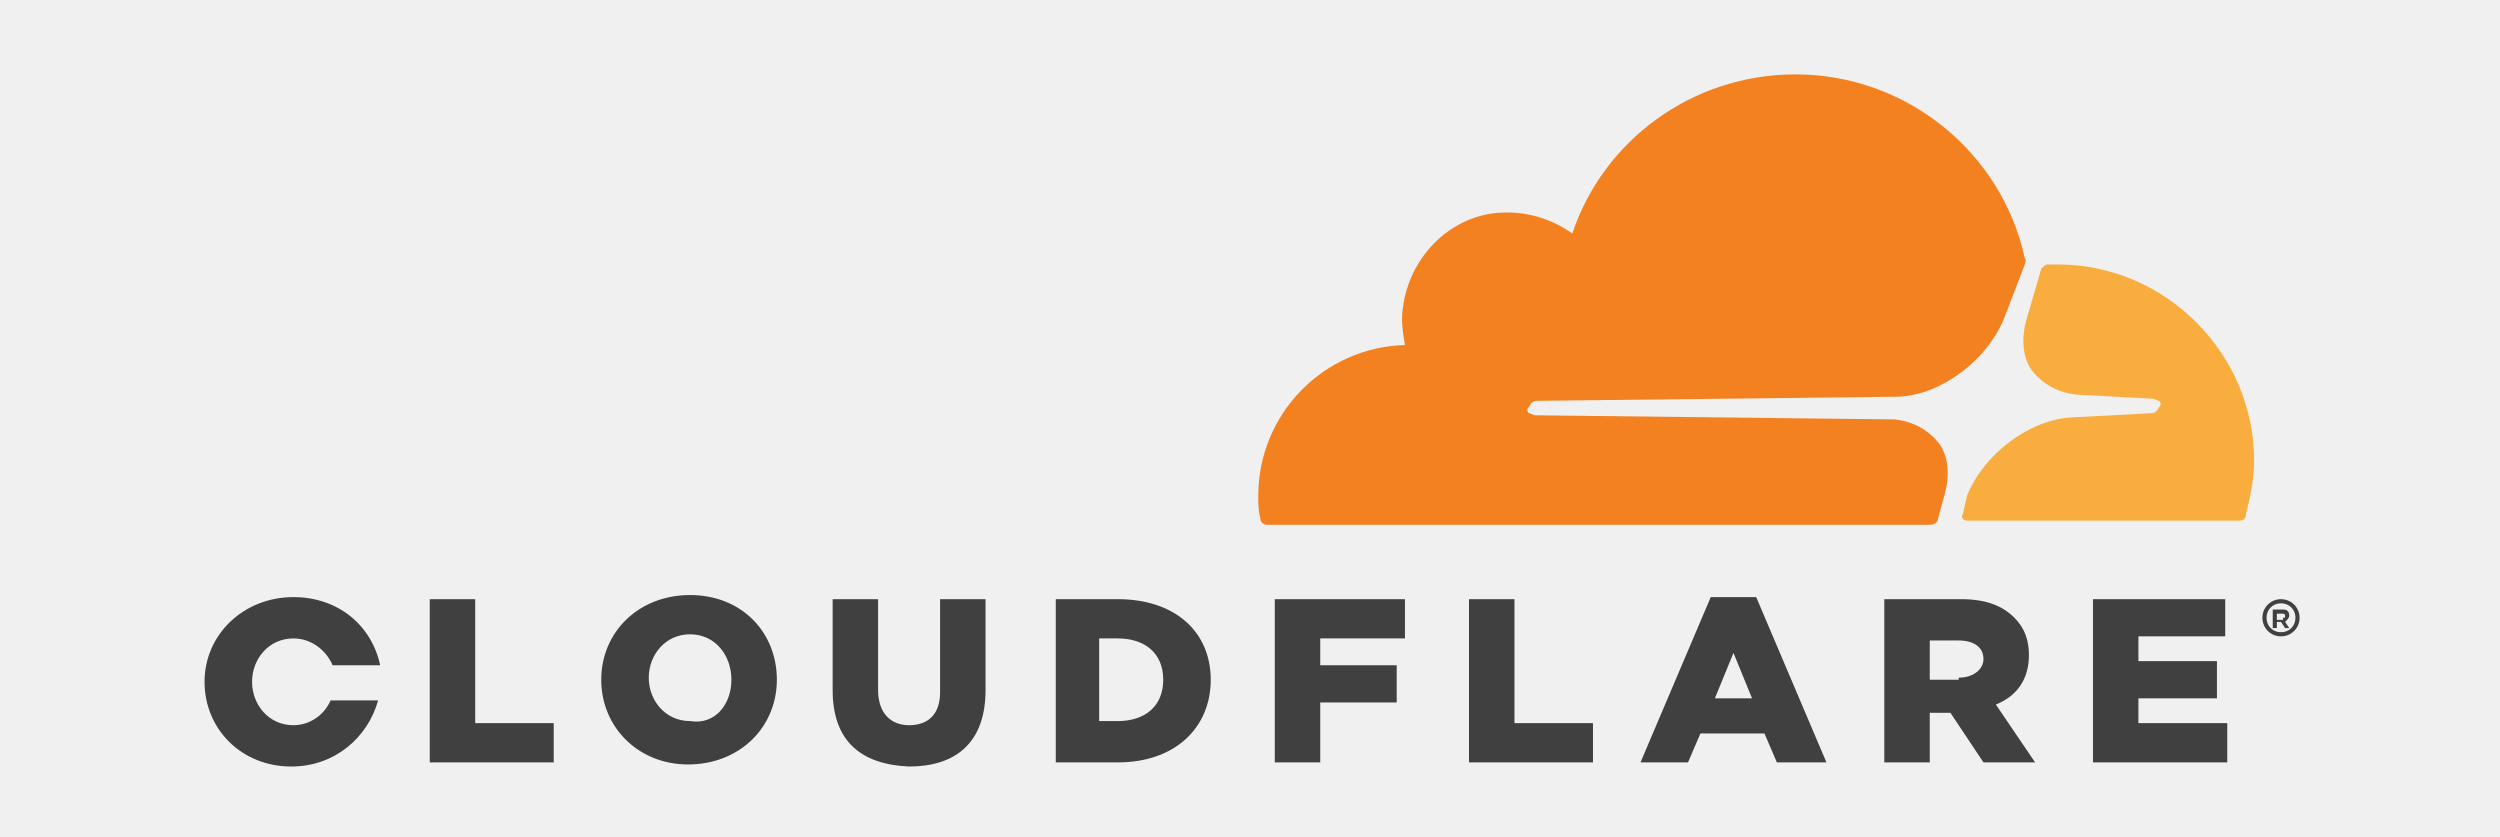
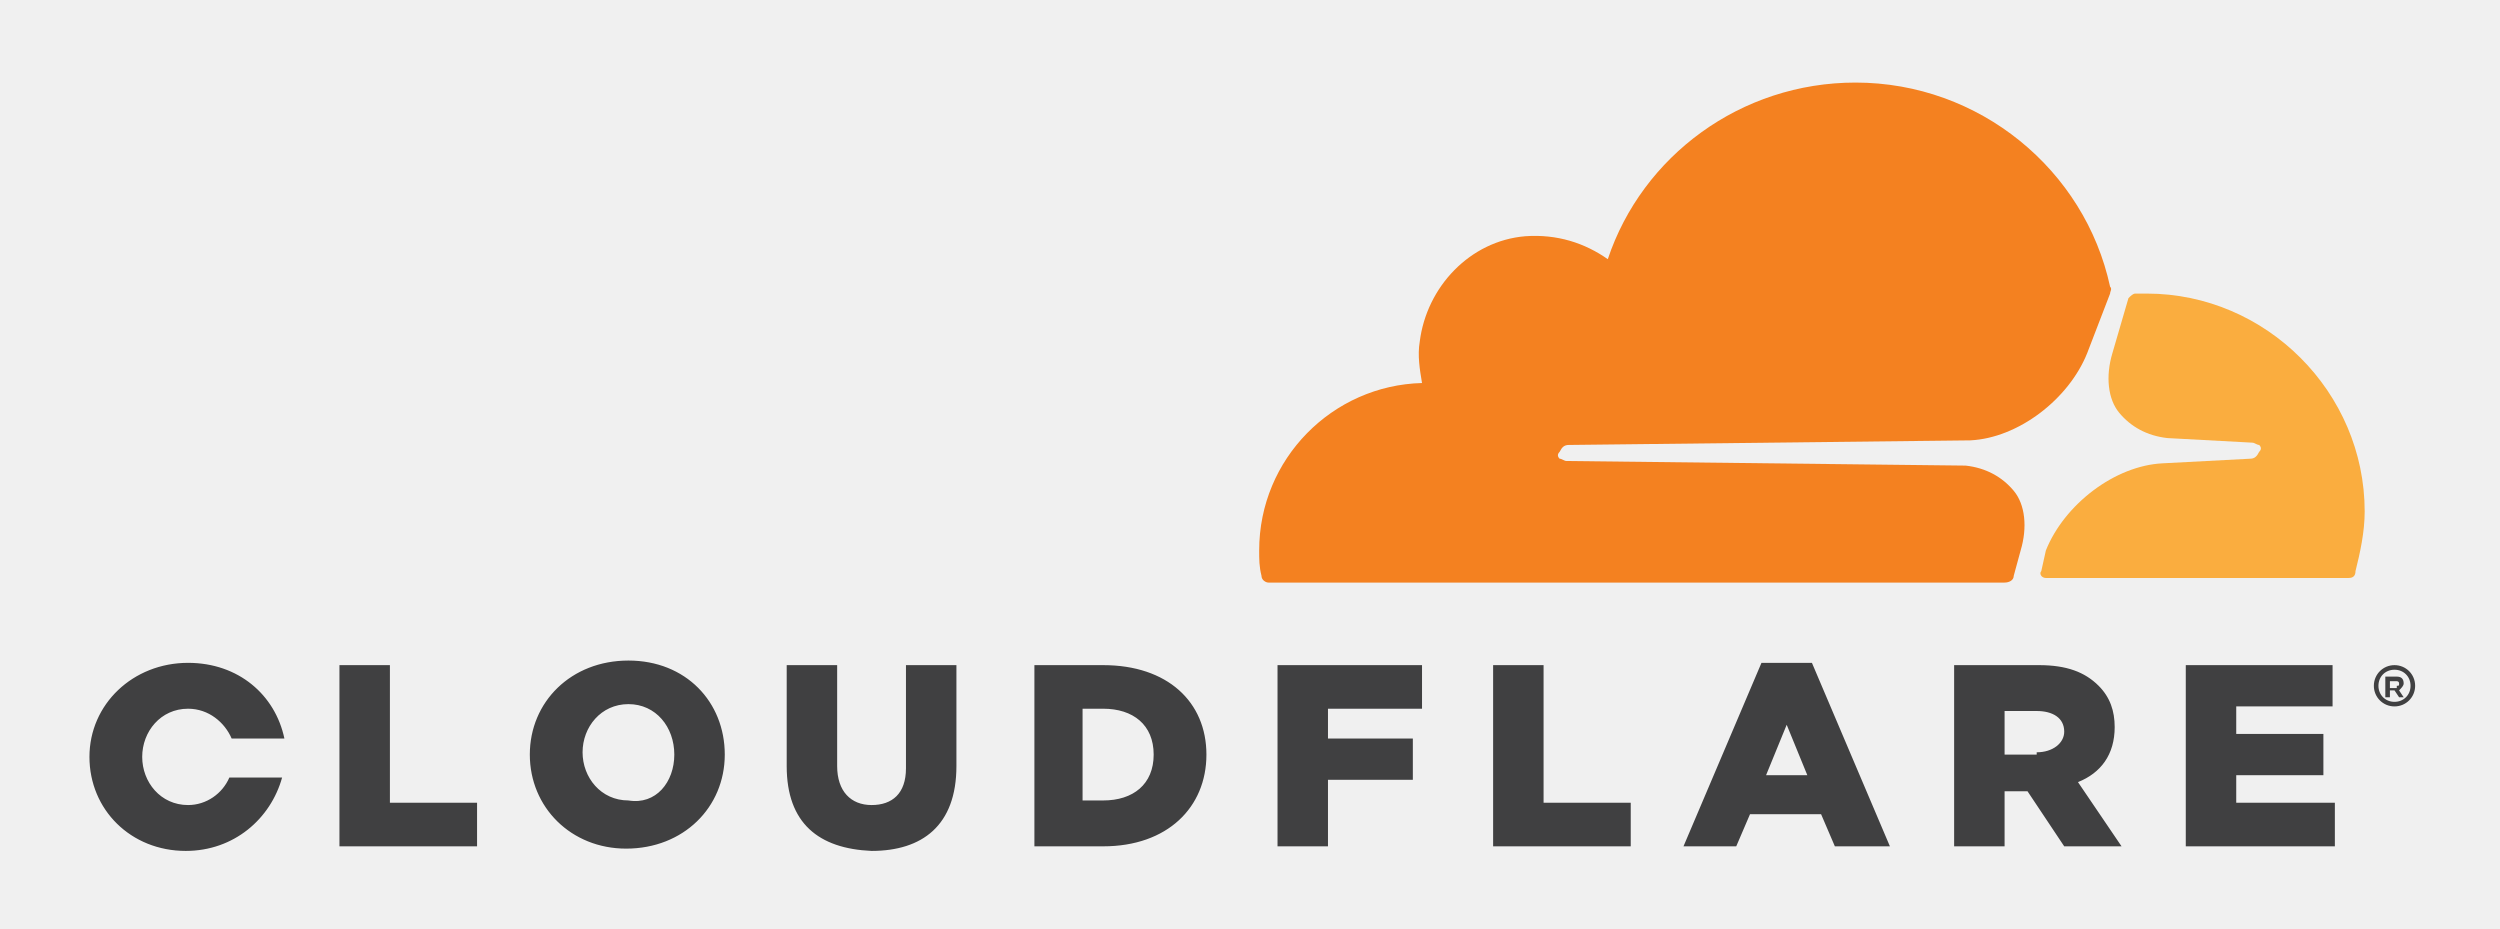
- <svg xmlns="http://www.w3.org/2000/svg" viewBox="-6 0 121 40.5">
+ <svg xmlns="http://www.w3.org/2000/svg" viewBox="0 0 109 40.5">
  <style>
@media (prefers-color-scheme: dark) {
  .wordmark {
    fill: #fff;
  }
}
</style>
  <path fill="#f48120" d="M88.1 24c.3-1 .2-2-.3-2.6-.5-.6-1.2-1-2.1-1.1l-17.4-.2c-.1 0-.2-.1-.3-.1-.1-.1-.1-.2 0-.3.1-.2.2-.3.4-.3l17.5-.2c2.1-.1 4.3-1.8 5.1-3.8l1-2.6c0-.1.1-.2 0-.3-1.1-5.1-5.7-8.9-11.1-8.9-5 0-9.3 3.2-10.8 7.7-1-.7-2.2-1.1-3.6-1-2.4.2-4.3 2.2-4.6 4.6-.1.6 0 1.2.1 1.8-3.9.1-7.1 3.3-7.1 7.3 0 .4 0 .7.1 1.1 0 .2.2.3.3.3h32.1c.2 0 .4-.1.4-.3l.3-1.1z" />
  <path fill="#faad3f" d="M93.6 12.8h-.5c-.1 0-.2.1-.3.2l-.7 2.4c-.3 1-.2 2 .3 2.6.5.6 1.2 1 2.1 1.1l3.7.2c.1 0 .2.1.3.1.1.1.1.2 0 .3-.1.2-.2.3-.4.3l-3.8.2c-2.1.1-4.3 1.8-5.1 3.8l-.2.9c-.1.1 0 .3.2.3h13.2c.2 0 .3-.1.3-.3.2-.8.4-1.7.4-2.6 0-5.2-4.3-9.5-9.5-9.5" />
  <path class="wordmark" fill="#404041" d="M104.4 30.8c-.5 0-.9-.4-.9-.9s.4-.9.9-.9.9.4.9.9-.4.9-.9.9m0-1.6c-.4 0-.7.3-.7.7 0 .4.3.7.7.7.4 0 .7-.3.7-.7 0-.4-.3-.7-.7-.7m.4 1.2h-.2l-.2-.3h-.2v.3h-.2v-.9h.5c.2 0 .3.1.3.3 0 .1-.1.2-.2.3l.2.3zm-.3-.5c.1 0 .1 0 .1-.1s-.1-.1-.1-.1h-.3v.3h.3zM14.8 29H17v6h3.8v1.9h-6zm8.3 3.9c0-2.3 1.8-4.1 4.3-4.1s4.2 1.8 4.2 4.1-1.8 4.1-4.3 4.1c-2.4 0-4.2-1.8-4.2-4.1m6.3 0c0-1.2-.8-2.2-2-2.2s-2 1-2 2.1.8 2.1 2 2.1c1.2.2 2-.8 2-2m4.9.5V29h2.2v4.4c0 1.1.6 1.7 1.5 1.7s1.5-.5 1.5-1.6V29h2.2v4.4c0 2.6-1.5 3.7-3.7 3.7-2.3-.1-3.7-1.2-3.7-3.7M45 29h3.1c2.8 0 4.5 1.6 4.5 3.9s-1.7 4-4.5 4h-3V29zm3.1 5.9c1.3 0 2.2-.7 2.2-2s-.9-2-2.2-2h-.9v4h.9zm7.6-5.9H62v1.9h-4.1v1.3h3.7V34h-3.7v2.9h-2.2zm9.4 0h2.2v6h3.8v1.9h-6zm11.7-.1H79l3.4 8H80l-.6-1.4h-3.1l-.6 1.4h-2.3l3.4-8zm2 4.9l-.9-2.2-.9 2.2h1.8zm6.4-4.8h3.7c1.2 0 2 .3 2.6.9.5.5.7 1.1.7 1.8 0 1.2-.6 2-1.6 2.4l1.9 2.8H90l-1.6-2.4h-1v2.4h-2.2V29zm3.6 3.8c.7 0 1.2-.4 1.2-.9 0-.6-.5-.9-1.2-.9h-1.4v1.9h1.4zm6.5-3.8h6.4v1.8h-4.2V32h3.8v1.8h-3.8V35h4.3v1.9h-6.5zM10 33.9c-.3.7-1 1.2-1.8 1.2-1.2 0-2-1-2-2.1s.8-2.1 2-2.1c.9 0 1.6.6 1.9 1.3h2.3c-.4-1.9-2-3.3-4.2-3.3-2.4 0-4.3 1.8-4.3 4.1s1.8 4.1 4.2 4.1c2.1 0 3.7-1.4 4.2-3.2H10z" />
</svg>
